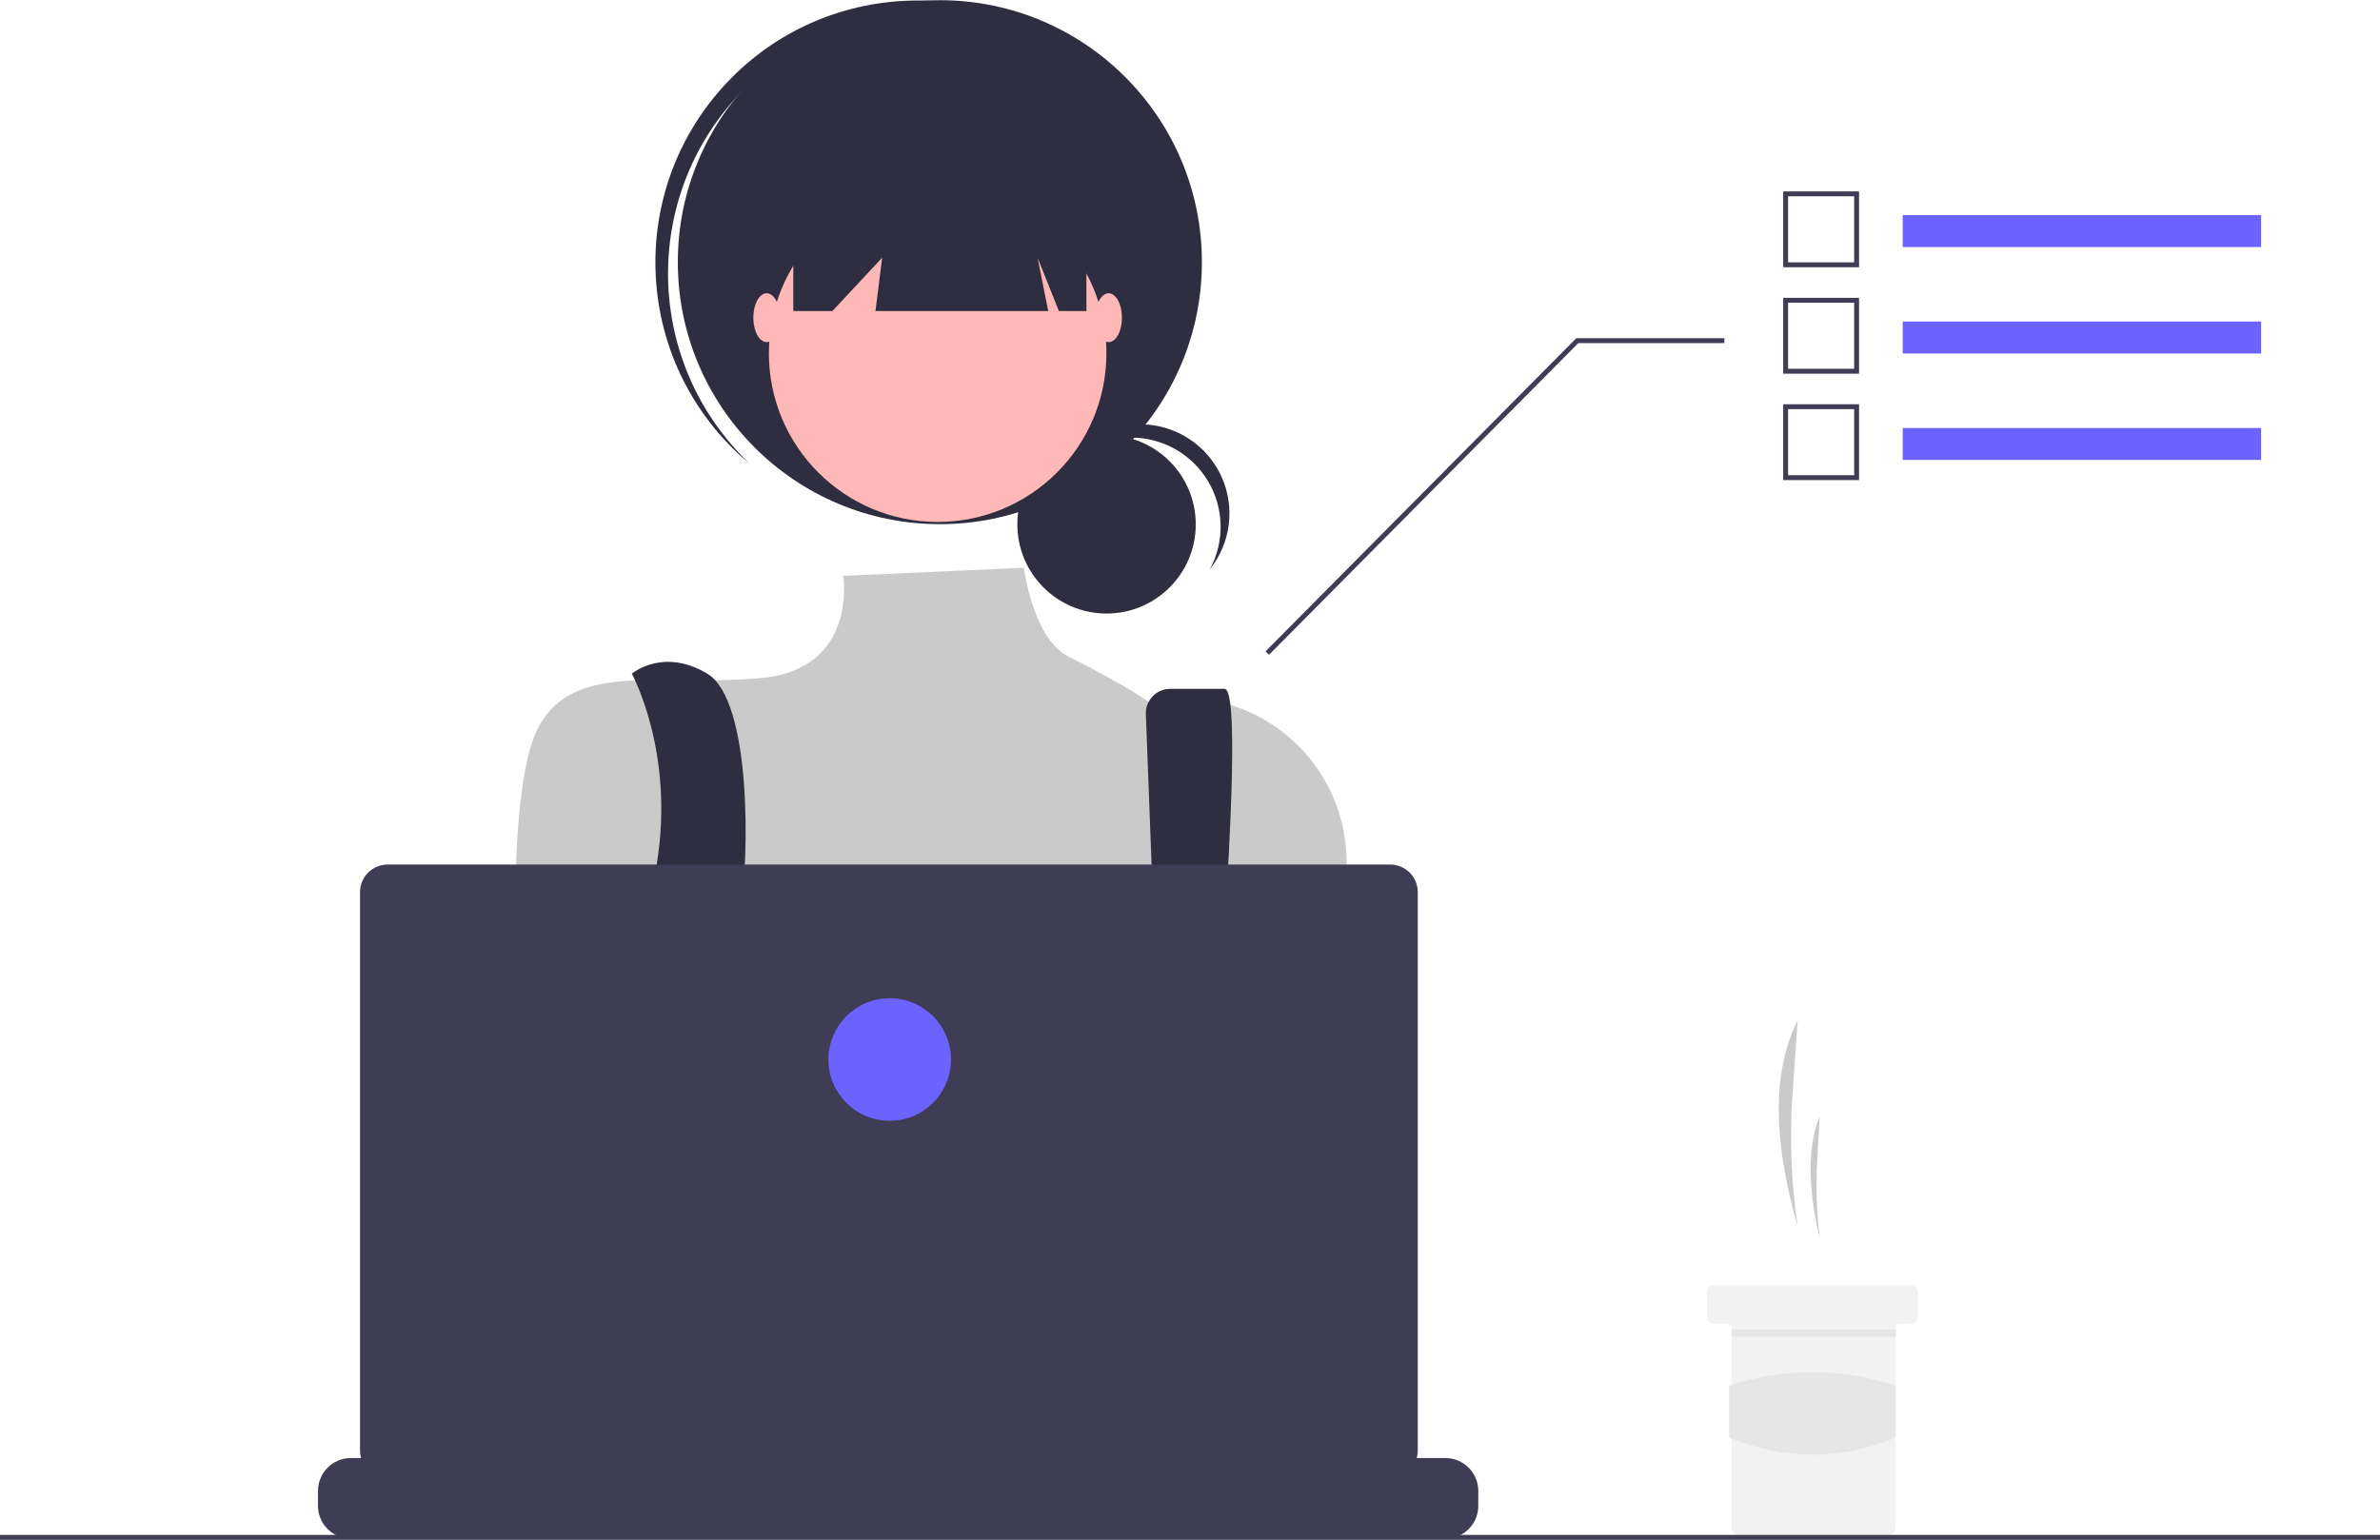
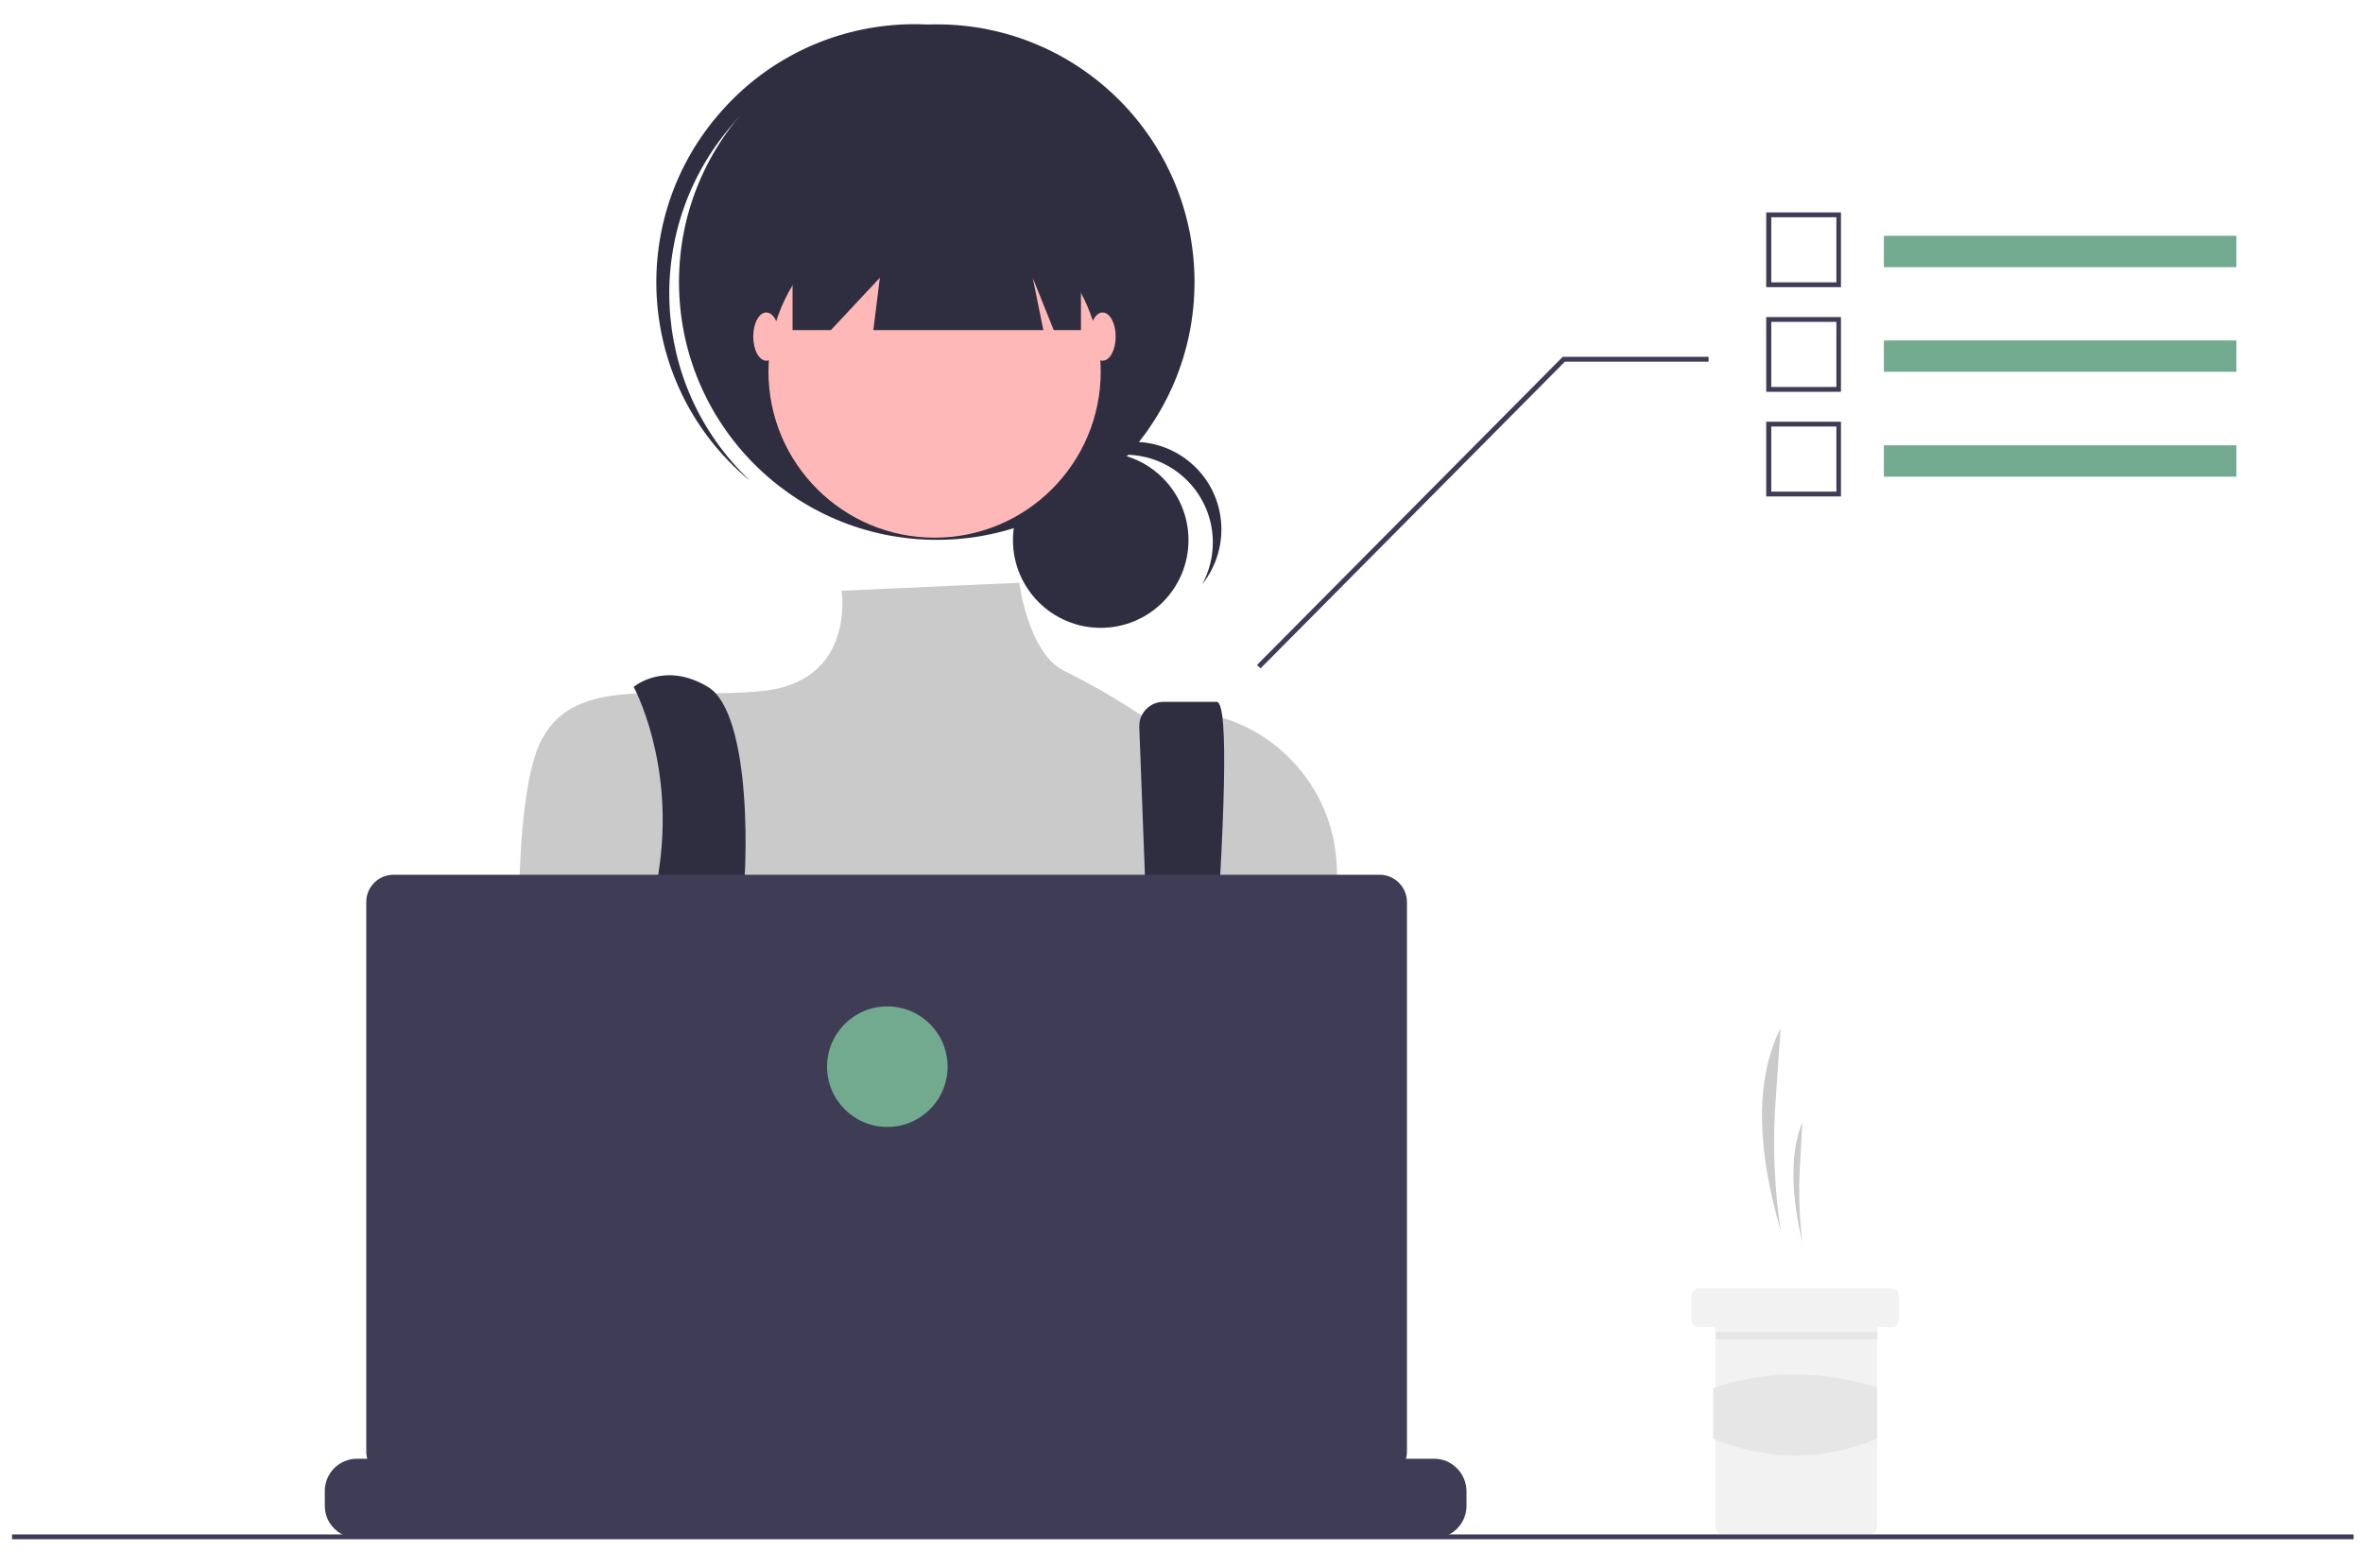
- <svg xmlns="http://www.w3.org/2000/svg" id="ab47acfe-844d-4101-aa7b-df38aa50dbe4" data-name="Layer 1" width="971.052" height="628.381" viewBox="0 0 971.052 628.381">
-   <path d="M847.931,636.215h0a249.626,249.626,0,0,1-2.095-54.111l2.095-29.889h0c-11.542,22.966-8.933,53.192,0,84Z" transform="translate(-114.4741 -135.8093)" fill="#cacaca" />
-   <path d="M856.931,641.215h0a183.497,183.497,0,0,1-1.008-32.209l1.008-17.791h0C851.378,604.885,852.633,622.877,856.931,641.215Z" transform="translate(-114.4741 -135.8093)" fill="#cacaca" />
-   <path d="M896.936,663.217v10a3.016,3.016,0,0,1-3,3h-5a.996.996,0,0,0-1,1v82a3.016,3.016,0,0,1-3,3h-61a3.002,3.002,0,0,1-3-3v-82a1.003,1.003,0,0,0-1-1h-6a3.002,3.002,0,0,1-3-3v-10a2.996,2.996,0,0,1,3-3h80A3.009,3.009,0,0,1,896.936,663.217Z" transform="translate(-114.4741 -135.8093)" fill="#f2f2f2" />
-   <rect x="706.552" y="542.508" width="67" height="3" fill="#e6e6e6" />
-   <path d="M887.936,722.462c-22.42,9.278-45.084,9.38-68,0V701.327a106.79,106.79,0,0,1,68,0Z" transform="translate(-114.4741 -135.8093)" fill="#e6e6e6" />
-   <circle cx="451.481" cy="213.985" r="36.396" fill="#2f2e41" />
-   <path d="M576.095,314.401a36.401,36.401,0,0,1,32.039,53.669,36.387,36.387,0,1,0-60.454-39.982A36.306,36.306,0,0,1,576.095,314.401Z" transform="translate(-114.4741 -135.8093)" fill="#2f2e41" />
-   <circle cx="383.471" cy="106.996" r="106.912" fill="#2f2e41" />
-   <path d="M414.036,176.471A106.893,106.893,0,0,1,562.203,165.261c-.874-.831-1.739-1.669-2.648-2.476a106.913,106.913,0,0,0-142.066,159.807c.908.808,1.842,1.568,2.77,2.339A106.893,106.893,0,0,1,414.036,176.471Z" transform="translate(-114.4741 -135.8093)" fill="#2f2e41" />
-   <circle cx="382.565" cy="144.143" r="68.859" fill="#ffb8b8" />
-   <path d="M532.214,367.505l-73.688,3.313s6.15,38.108-33.715,41.732-76.107-7.248-90.604,19.933-8.248,123.966-8.248,123.966,27.181,97.852,48.926,112.349,212.013-5.436,212.013-5.436L666.526,562.817l-2.697-77.54c-1.408-40.491-38.377-70.892-78.194-63.398q-1.173.221-2.362.475s-8.747-6.538-32.747-18.538C535.849,396.479,532.214,367.505,532.214,367.505Z" transform="translate(-114.4741 -135.8093)" fill="#cacaca" />
-   <path d="M372.26,410.738s17.514,31.778,10.266,77.08,23.164,141.114,23.164,141.114l21.745-5.436s-14.497-94.228-10.872-115.973,4.624-85.913-13.497-96.785S372.26,410.738,372.26,410.738Z" transform="translate(-114.4741 -135.8093)" fill="#2f2e41" />
-   <path d="M581.999,427.4l7.617,200.626,14.497,9.06s20.839-220.167,9.966-220.167H591.956a9.97,9.97,0,0,0-9.97,9.97Q581.986,427.145,581.999,427.4Z" transform="translate(-114.4741 -135.8093)" fill="#2f2e41" />
-   <circle cx="301.182" cy="479.532" r="9.06" fill="#6c63ff" />
-   <circle cx="482.39" cy="488.592" r="9.06" fill="#6c63ff" />
-   <polygon points="323.672 58.069 323.672 126.928 339.619 126.928 359.914 105.183 357.196 126.928 427.685 126.928 423.336 105.183 432.034 126.928 443.269 126.928 443.269 58.069 323.672 58.069" fill="#2f2e41" />
-   <ellipse cx="312.8" cy="129.647" rx="5.436" ry="9.966" fill="#ffb8b8" />
-   <ellipse cx="452.329" cy="129.647" rx="5.436" ry="9.966" fill="#ffb8b8" />
-   <path d="M717.626,744.255v6.07a13.34,13.34,0,0,1-.91,4.87,13.683,13.683,0,0,1-.97,2,13.437,13.437,0,0,1-11.55,6.56h-446.55a13.437,13.437,0,0,1-11.55-6.56,13.69,13.69,0,0,1-.97-2,13.341,13.341,0,0,1-.91-4.87v-6.07a13.426,13.426,0,0,1,13.423-13.43h25.747v-2.83a.559.559,0,0,1,.558-.56h13.432a.559.559,0,0,1,.56.558v2.832h8.39v-2.83a.559.559,0,0,1,.558-.56h13.432a.559.559,0,0,1,.56.558v2.832h8.4v-2.83a.559.559,0,0,1,.558-.56h13.432a.559.559,0,0,1,.56.558v2.832h8.39v-2.83a.559.559,0,0,1,.558-.56h13.432a.559.559,0,0,1,.56.558v2.832h8.39v-2.83a.559.559,0,0,1,.558-.56h13.432a.559.559,0,0,1,.56.558v2.832h8.4v-2.83a.559.559,0,0,1,.558-.56h13.432a.559.559,0,0,1,.56.558v2.832h8.39v-2.83a.559.559,0,0,1,.558-.56H526.806a.559.559,0,0,1,.56.558v2.832h8.4v-2.83a.559.559,0,0,1,.558-.56h13.432a.566.566,0,0,1,.56.56v2.83h8.39v-2.83a.559.559,0,0,1,.558-.56h13.432a.559.559,0,0,1,.56.558v2.832h8.39v-2.83a.559.559,0,0,1,.558-.56h13.432a.559.559,0,0,1,.56.558v2.832h8.4v-2.83a.559.559,0,0,1,.558-.56h13.432a.557.557,0,0,1,.55.56v2.83h8.4v-2.83a.559.559,0,0,1,.558-.56h13.432a.559.559,0,0,1,.56.558v2.832h8.39v-2.83a.559.559,0,0,1,.558-.56h13.432a.559.559,0,0,1,.56.558v2.832h39.17a13.426,13.426,0,0,1,13.43,13.423Z" transform="translate(-114.4741 -135.8093)" fill="#3f3d56" />
-   <rect y="626.381" width="971.052" height="2" fill="#3f3d56" />
-   <path d="M681.668,488.621H272.625a11.259,11.259,0,0,0-11.259,11.259V727.791A11.259,11.259,0,0,0,272.625,739.05H681.668a11.259,11.259,0,0,0,11.259-11.259V499.88a11.259,11.259,0,0,0-11.259-11.259Z" transform="translate(-114.4741 -135.8093)" fill="#3f3d56" />
-   <circle cx="363" cy="432.381" r="25" fill="#6c63ff" />
-   <polygon points="517.763 267.219 643.969 140.016 703.552 140.016 703.552 138.016 643.134 138.016 642.841 138.313 516.341 265.813 517.763 267.219" fill="#3f3d56" />
-   <rect x="776.328" y="87.792" width="146.224" height="13.03" fill="#6c63ff" />
-   <path d="M872.981,244.87H842.026V213.915H872.981Zm-28.955-2H870.981V215.915H844.026Z" transform="translate(-114.4741 -135.8093)" fill="#3f3d56" />
-   <rect x="776.328" y="131.225" width="146.224" height="13.03" fill="#6c63ff" />
-   <path d="M872.981,288.303H842.026V257.348H872.981Zm-28.955-2H870.981V259.348H844.026Z" transform="translate(-114.4741 -135.8093)" fill="#3f3d56" />
-   <rect x="776.328" y="174.658" width="146.224" height="13.03" fill="#6c63ff" />
-   <path d="M872.981,331.736H842.026V300.781H872.981Zm-28.955-2H870.981V302.781H844.026Z" transform="translate(-114.4741 -135.8093)" fill="#3f3d56" />
+ <svg xmlns="http://www.w3.org/2000/svg" version="1.1" id="ab47acfe-844d-4101-aa7b-df38aa50dbe4" x="0px" y="0px" viewBox="0 0 980 650" style="enable-background:new 0 0 980 650;" xml:space="preserve">
+   <style type="text/css">
+ 	.st0{fill:#CACACA;}
+ 	.st1{fill:#F2F2F2;}
+ 	.st2{fill:#E6E6E6;}
+ 	.st3{fill:#2F2E41;}
+ 	.st4{fill:#FFB8B8;}
+ 	.st5{fill:#72AA8F;}
+ 	.st6{fill:#3F3D56;}
+ 	.st7{fill:#A3CFBB;}
+ 	.st8{fill:#D1E7DD;}
+ 	.st9{fill:#6C63FF;}
+ </style>
+   <path class="st0" d="M738.5,510.4L738.5,510.4c-2.7-17.9-3.4-36.1-2.1-54.1l2.1-29.9l0,0C726.9,449.4,729.5,479.6,738.5,510.4  L738.5,510.4z" />
+   <path class="st0" d="M747.5,515.4L747.5,515.4c-1.3-10.7-1.6-21.5-1-32.2l1-17.8l0,0C741.9,479.1,743.2,497.1,747.5,515.4z" />
+   <path class="st1" d="M787.5,537.4v10c0,1.7-1.3,3-3,3h-5c-0.6,0-1,0.4-1,1c0,0,0,0,0,0v82c0,1.7-1.3,3-3,3h-61c-1.7,0-3-1.3-3-3v-82  c0-0.6-0.4-1-1-1h-6c-1.7,0-3-1.3-3-3v-10c0-1.7,1.3-3,3-3c0,0,0,0,0,0h80C786.1,534.4,787.5,535.8,787.5,537.4z" />
+   <rect x="711.6" y="552.5" class="st2" width="67" height="3" />
+   <path class="st2" d="M778.5,596.7c-22.4,9.3-45.1,9.4-68,0v-21.1c22.1-7.4,45.9-7.4,68,0V596.7z" />
+   <circle class="st3" cx="456.5" cy="224" r="36.4" />
+   <path class="st3" d="M466.6,188.6c20.1,0,36.4,16.3,36.4,36.4c0,6-1.5,12-4.4,17.3c12.5-15.7,10-38.6-5.7-51.1  c-15.7-12.5-38.6-10-51.1,5.7c-1.4,1.7-2.6,3.5-3.6,5.5C445.1,193.6,455.6,188.6,466.6,188.6z" />
+   <circle class="st3" cx="388.5" cy="117" r="106.9" />
+   <path class="st3" d="M304.6,50.7c38.3-43.1,103.8-48,148.2-11.2c-0.9-0.8-1.7-1.7-2.6-2.5c-44.2-39.2-111.7-35.2-150.9,9  C260,90.1,263.9,157.6,308,196.8c0.9,0.8,1.8,1.6,2.8,2.3C269,159.4,266.3,93.7,304.6,50.7z" />
+   <circle class="st4" cx="387.6" cy="154.1" r="68.9" />
+   <path class="st0" d="M422.7,241.7l-73.7,3.3c0,0,6.2,38.1-33.7,41.7c-39.9,3.6-76.1-7.2-90.6,19.9c-14.5,27.2-8.2,124-8.2,124  s27.2,97.9,48.9,112.3s212-5.4,212-5.4L557.1,437l-2.7-77.5c-1.4-40.5-38.4-70.9-78.2-63.4c-0.8,0.1-1.6,0.3-2.4,0.5  c-1.2,0.3-8.7-6.5-32.7-18.5C426.4,270.7,422.7,241.7,422.7,241.7z" />
+   <path class="st3" d="M262.8,284.9c0,0,17.5,31.8,10.3,77.1c-7.2,45.3,23.2,141.1,23.2,141.1l21.7-5.4c0,0-14.5-94.2-10.9-116  s4.6-85.9-13.5-96.8S262.8,284.9,262.8,284.9z" />
+   <path class="st3" d="M472.5,301.6l7.6,200.6l14.5,9.1c0,0,20.8-220.2,10-220.2h-22.1c-5.5,0-10,4.5-10,10l0,0  C472.5,301.3,472.5,301.4,472.5,301.6z" />
+   <circle class="st5" cx="306.2" cy="489.5" r="9.1" />
+   <circle class="st5" cx="487.4" cy="498.6" r="9.1" />
+   <polygon class="st3" points="328.7,68.1 328.7,136.9 344.6,136.9 364.9,115.2 362.2,136.9 432.7,136.9 428.3,115.2 437,136.9   448.3,136.9 448.3,68.1 " />
+   <ellipse class="st4" cx="317.8" cy="139.6" rx="5.4" ry="10" />
+   <ellipse class="st4" cx="457.3" cy="139.6" rx="5.4" ry="10" />
+   <path class="st6" d="M608.2,618.4v6.1c0,1.7-0.3,3.3-0.9,4.9c-0.3,0.7-0.6,1.4-1,2c-2.4,4.1-6.8,6.6-11.5,6.6H148.2  c-4.7,0-9.1-2.5-11.6-6.6c-0.4-0.6-0.7-1.3-1-2c-0.6-1.6-0.9-3.2-0.9-4.9v-6.1c0-7.4,6-13.4,13.4-13.4h0h25.7v-2.8  c0-0.3,0.2-0.6,0.6-0.6h0h13.4c0.3,0,0.6,0.2,0.6,0.6v2.8h8.4v-2.8c0-0.3,0.2-0.6,0.6-0.6h0h13.4c0.3,0,0.6,0.2,0.6,0.6v2.8h8.4  v-2.8c0-0.3,0.2-0.6,0.6-0.6h0h13.4c0.3,0,0.6,0.2,0.6,0.6v2.8h8.4v-2.8c0-0.3,0.2-0.6,0.6-0.6h0h13.4c0.3,0,0.6,0.2,0.6,0.6v2.8  h8.4v-2.8c0-0.3,0.2-0.6,0.6-0.6h0h13.4c0.3,0,0.6,0.2,0.6,0.6v2.8h8.4v-2.8c0-0.3,0.2-0.6,0.6-0.6h0h13.4c0.3,0,0.6,0.2,0.6,0.6  v2.8h8.4v-2.8c0-0.3,0.2-0.6,0.6-0.6l0,0h105.2c0.3,0,0.6,0.2,0.6,0.6l0,0v2.8h8.4v-2.8c0-0.3,0.2-0.6,0.6-0.6l0,0h13.4  c0.3,0,0.6,0.3,0.6,0.6v2.8h8.4v-2.8c0-0.3,0.2-0.6,0.6-0.6l0,0h13.4c0.3,0,0.6,0.2,0.6,0.6l0,0v2.8h8.4v-2.8c0-0.3,0.2-0.6,0.6-0.6  l0,0h13.4c0.3,0,0.6,0.2,0.6,0.6l0,0v2.8h8.4v-2.8c0-0.3,0.2-0.6,0.6-0.6l0,0h13.4c0.3,0,0.6,0.3,0.5,0.6v2.8h8.4v-2.8  c0-0.3,0.2-0.6,0.6-0.6l0,0h13.4c0.3,0,0.6,0.2,0.6,0.6l0,0v2.8h8.4v-2.8c0-0.3,0.2-0.6,0.6-0.6l0,0H555c0.3,0,0.6,0.2,0.6,0.6l0,0  v2.8h39.2C602.1,605,608.1,611,608.2,618.4L608.2,618.4z" />
+   <rect x="5" y="636.4" class="st6" width="971.1" height="2" />
+   <path class="st6" d="M572.2,362.8h-409c-6.2,0-11.3,5-11.3,11.3l0,0V602c0,6.2,5,11.3,11.3,11.3h409c6.2,0,11.3-5,11.3-11.3V374.1  C583.5,367.9,578.4,362.8,572.2,362.8L572.2,362.8z" />
+   <circle class="st5" cx="368" cy="442.4" r="25" />
+   <polygon class="st6" points="522.8,277.2 649,150 708.6,150 708.6,148 648.1,148 647.8,148.3 521.3,275.8 " />
+   <rect x="781.3" y="97.8" class="st5" width="146.2" height="13" />
+   <path class="st6" d="M763.5,119.1h-31v-31h31V119.1z M734.6,117.1h27v-27h-27L734.6,117.1z" />
+   <rect x="781.3" y="141.2" class="st5" width="146.2" height="13" />
+   <path class="st6" d="M763.5,162.5h-31v-31h31V162.5z M734.6,160.5h27v-27h-27L734.6,160.5z" />
+   <rect x="781.3" y="184.7" class="st5" width="146.2" height="13" />
+   <path class="st6" d="M763.5,205.9h-31v-31h31V205.9z M734.6,203.9h27v-27h-27L734.6,203.9z" />
+   <rect x="-225.4" y="201.7" class="st7" width="108" height="108" />
+   <rect x="-225.4" y="338.2" class="st8" width="108" height="108" />
+   <rect x="-225.4" y="66.3" class="st5" width="108" height="108" />
+   <rect x="-225.4" y="474.7" class="st9" width="108" height="108" />
+   <text transform="matrix(1 0 0 1 -369.5112 535.7848)" style="fill:#FDFFFE; font-family:'MyriadPro-Regular'; font-size:18px;">Original</text>
+   <text transform="matrix(1 0 0 1 -370.8789 255.6619)">
+     <tspan x="0" y="0" style="fill:#FDFFFE; font-family:'MyriadPro-Regular'; font-size:18px;">Design green </tspan>
+     <tspan x="0" y="21.6" style="fill:#FDFFFE; font-family:'MyriadPro-Regular'; font-size:18px;">a3cfbb </tspan>
+   </text>
+   <text transform="matrix(1 0 0 1 -373.6143 385.0808)">
+     <tspan x="0" y="0" style="fill:#FDFFFE; font-family:'MyriadPro-Regular'; font-size:18px;">Design light green </tspan>
+     <tspan x="0" y="21.6" style="fill:#FDFFFE; font-family:'MyriadPro-Regular'; font-size:18px;">d1e7dd</tspan>
+   </text>
+   <text transform="matrix(1 0 0 1 -372.2466 120.2607)">
+     <tspan x="0" y="0" style="fill:#FDFFFE; font-family:'MyriadPro-Regular'; font-size:18px;">New dark green </tspan>
+     <tspan x="0" y="21.6" style="fill:#FDFFFE; font-family:'MyriadPro-Regular'; font-size:18px;">72aa8f</tspan>
+   </text>
</svg>
